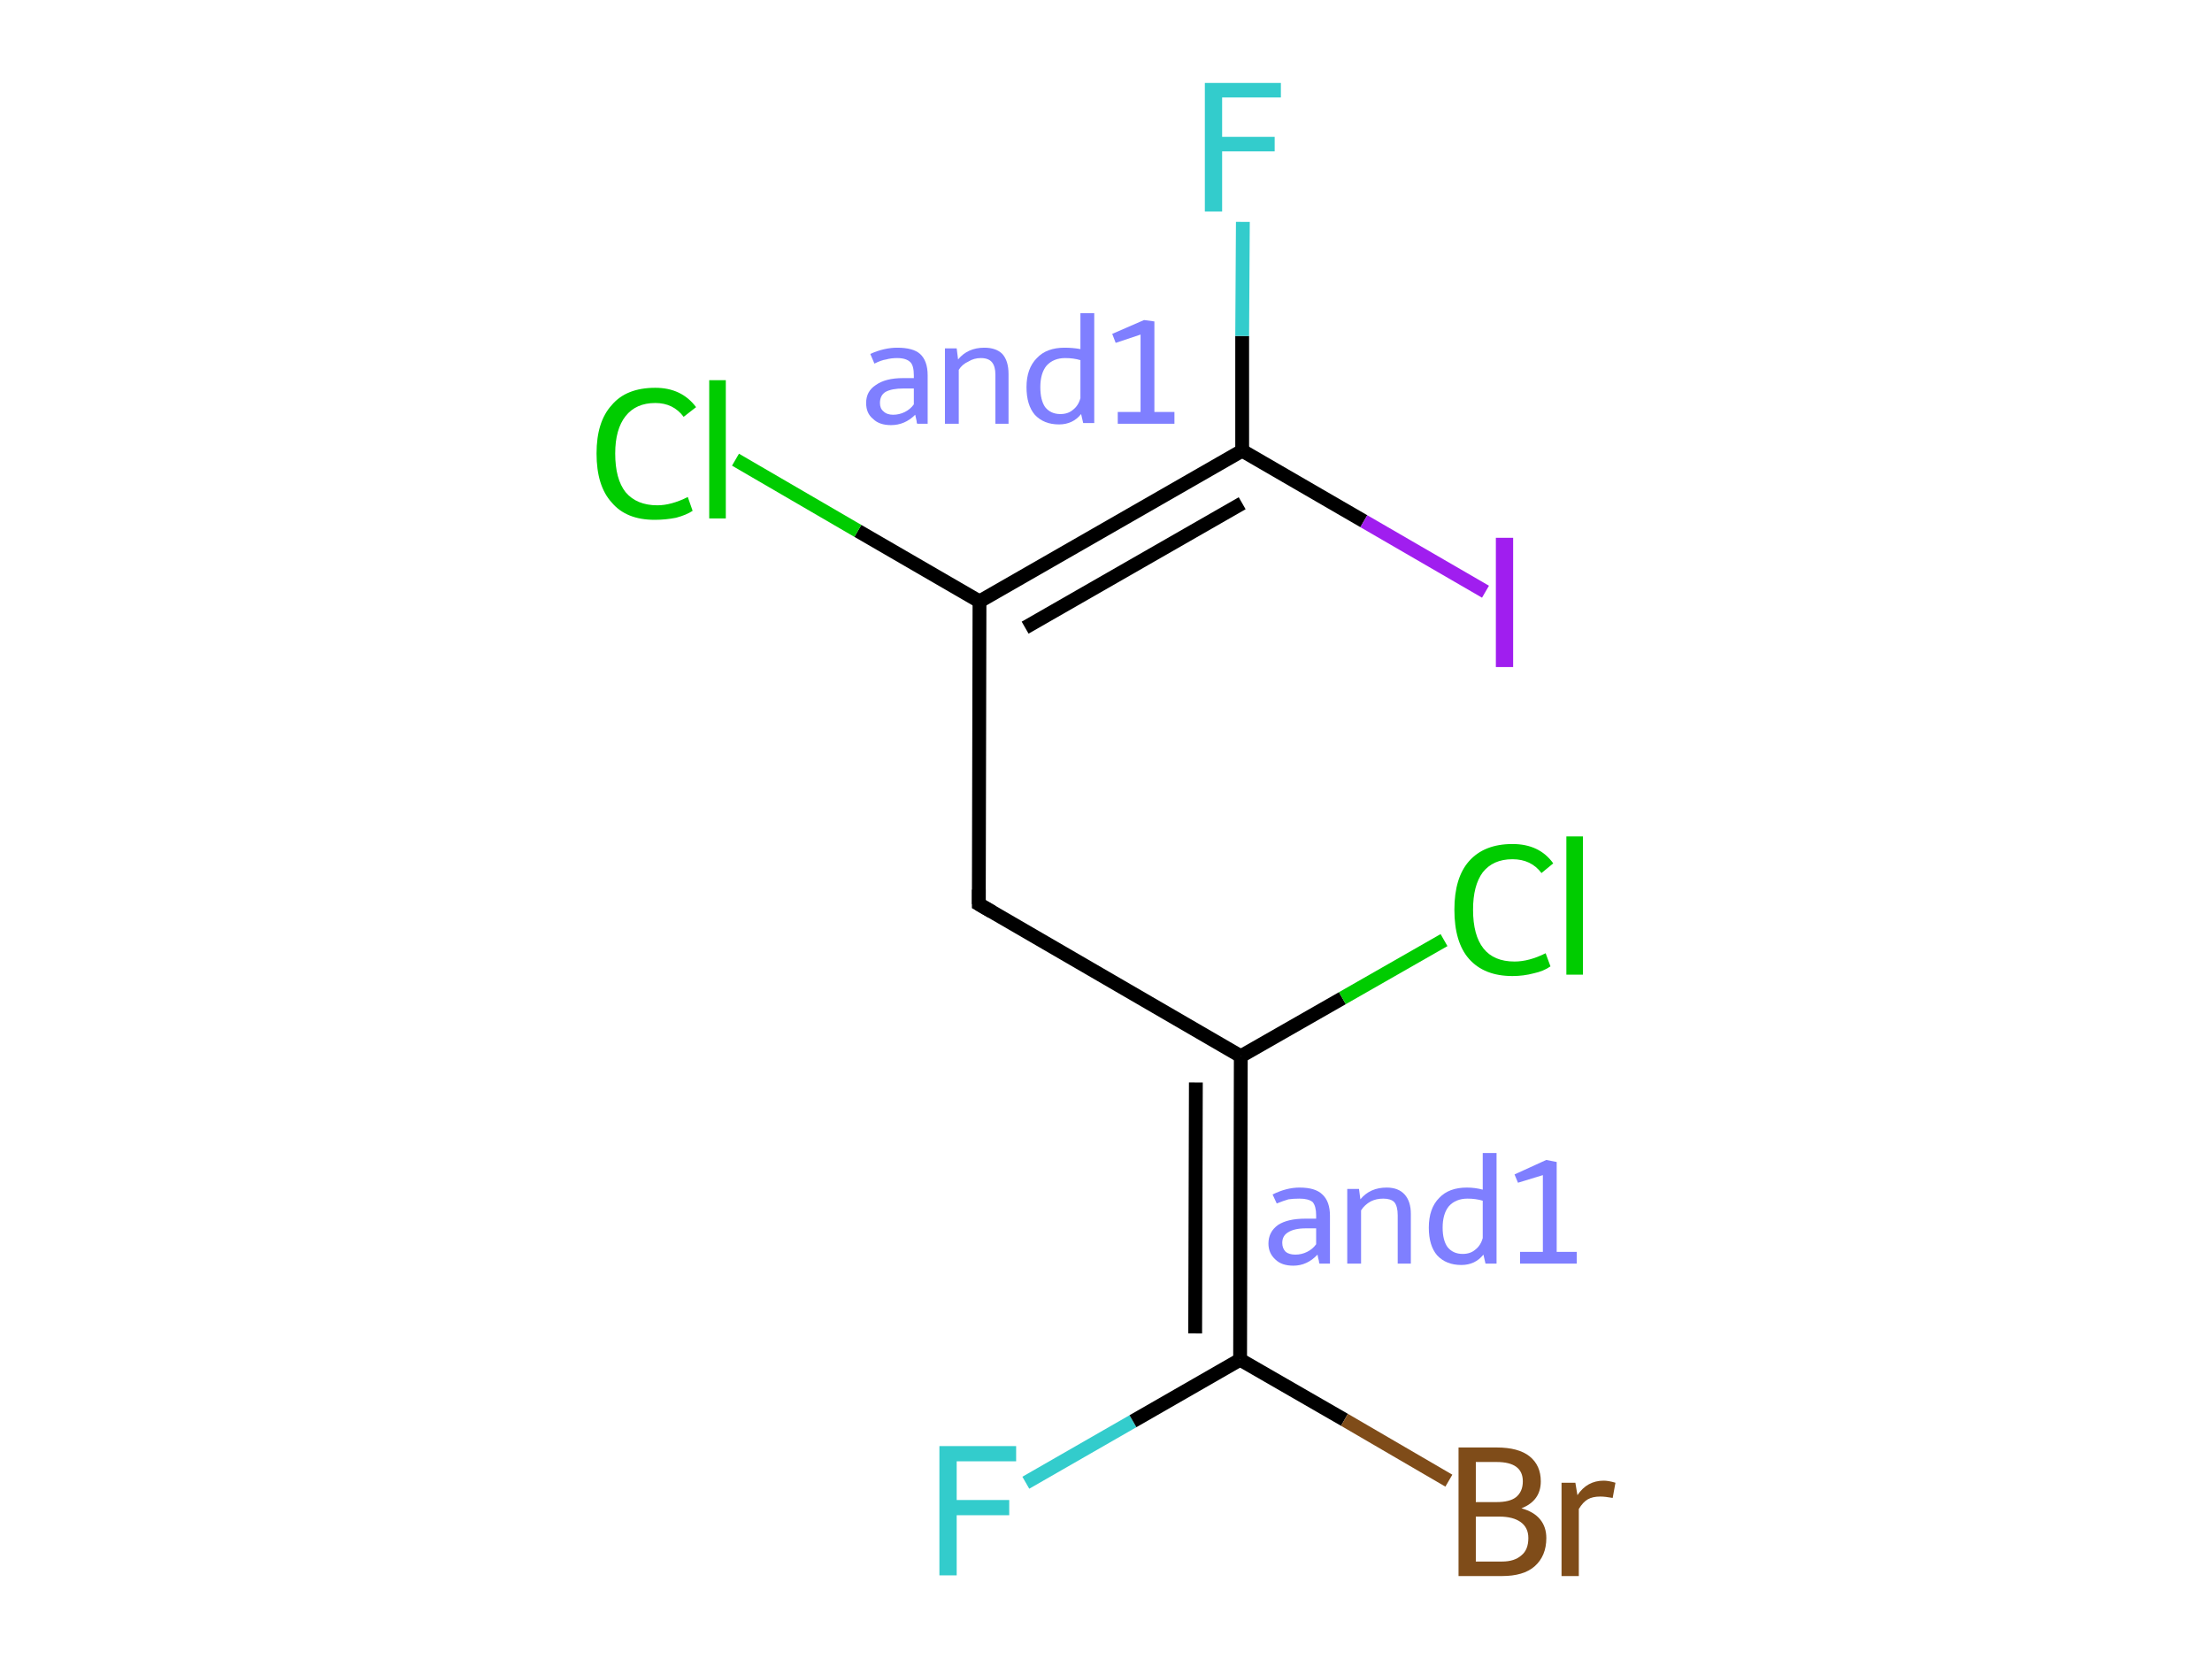
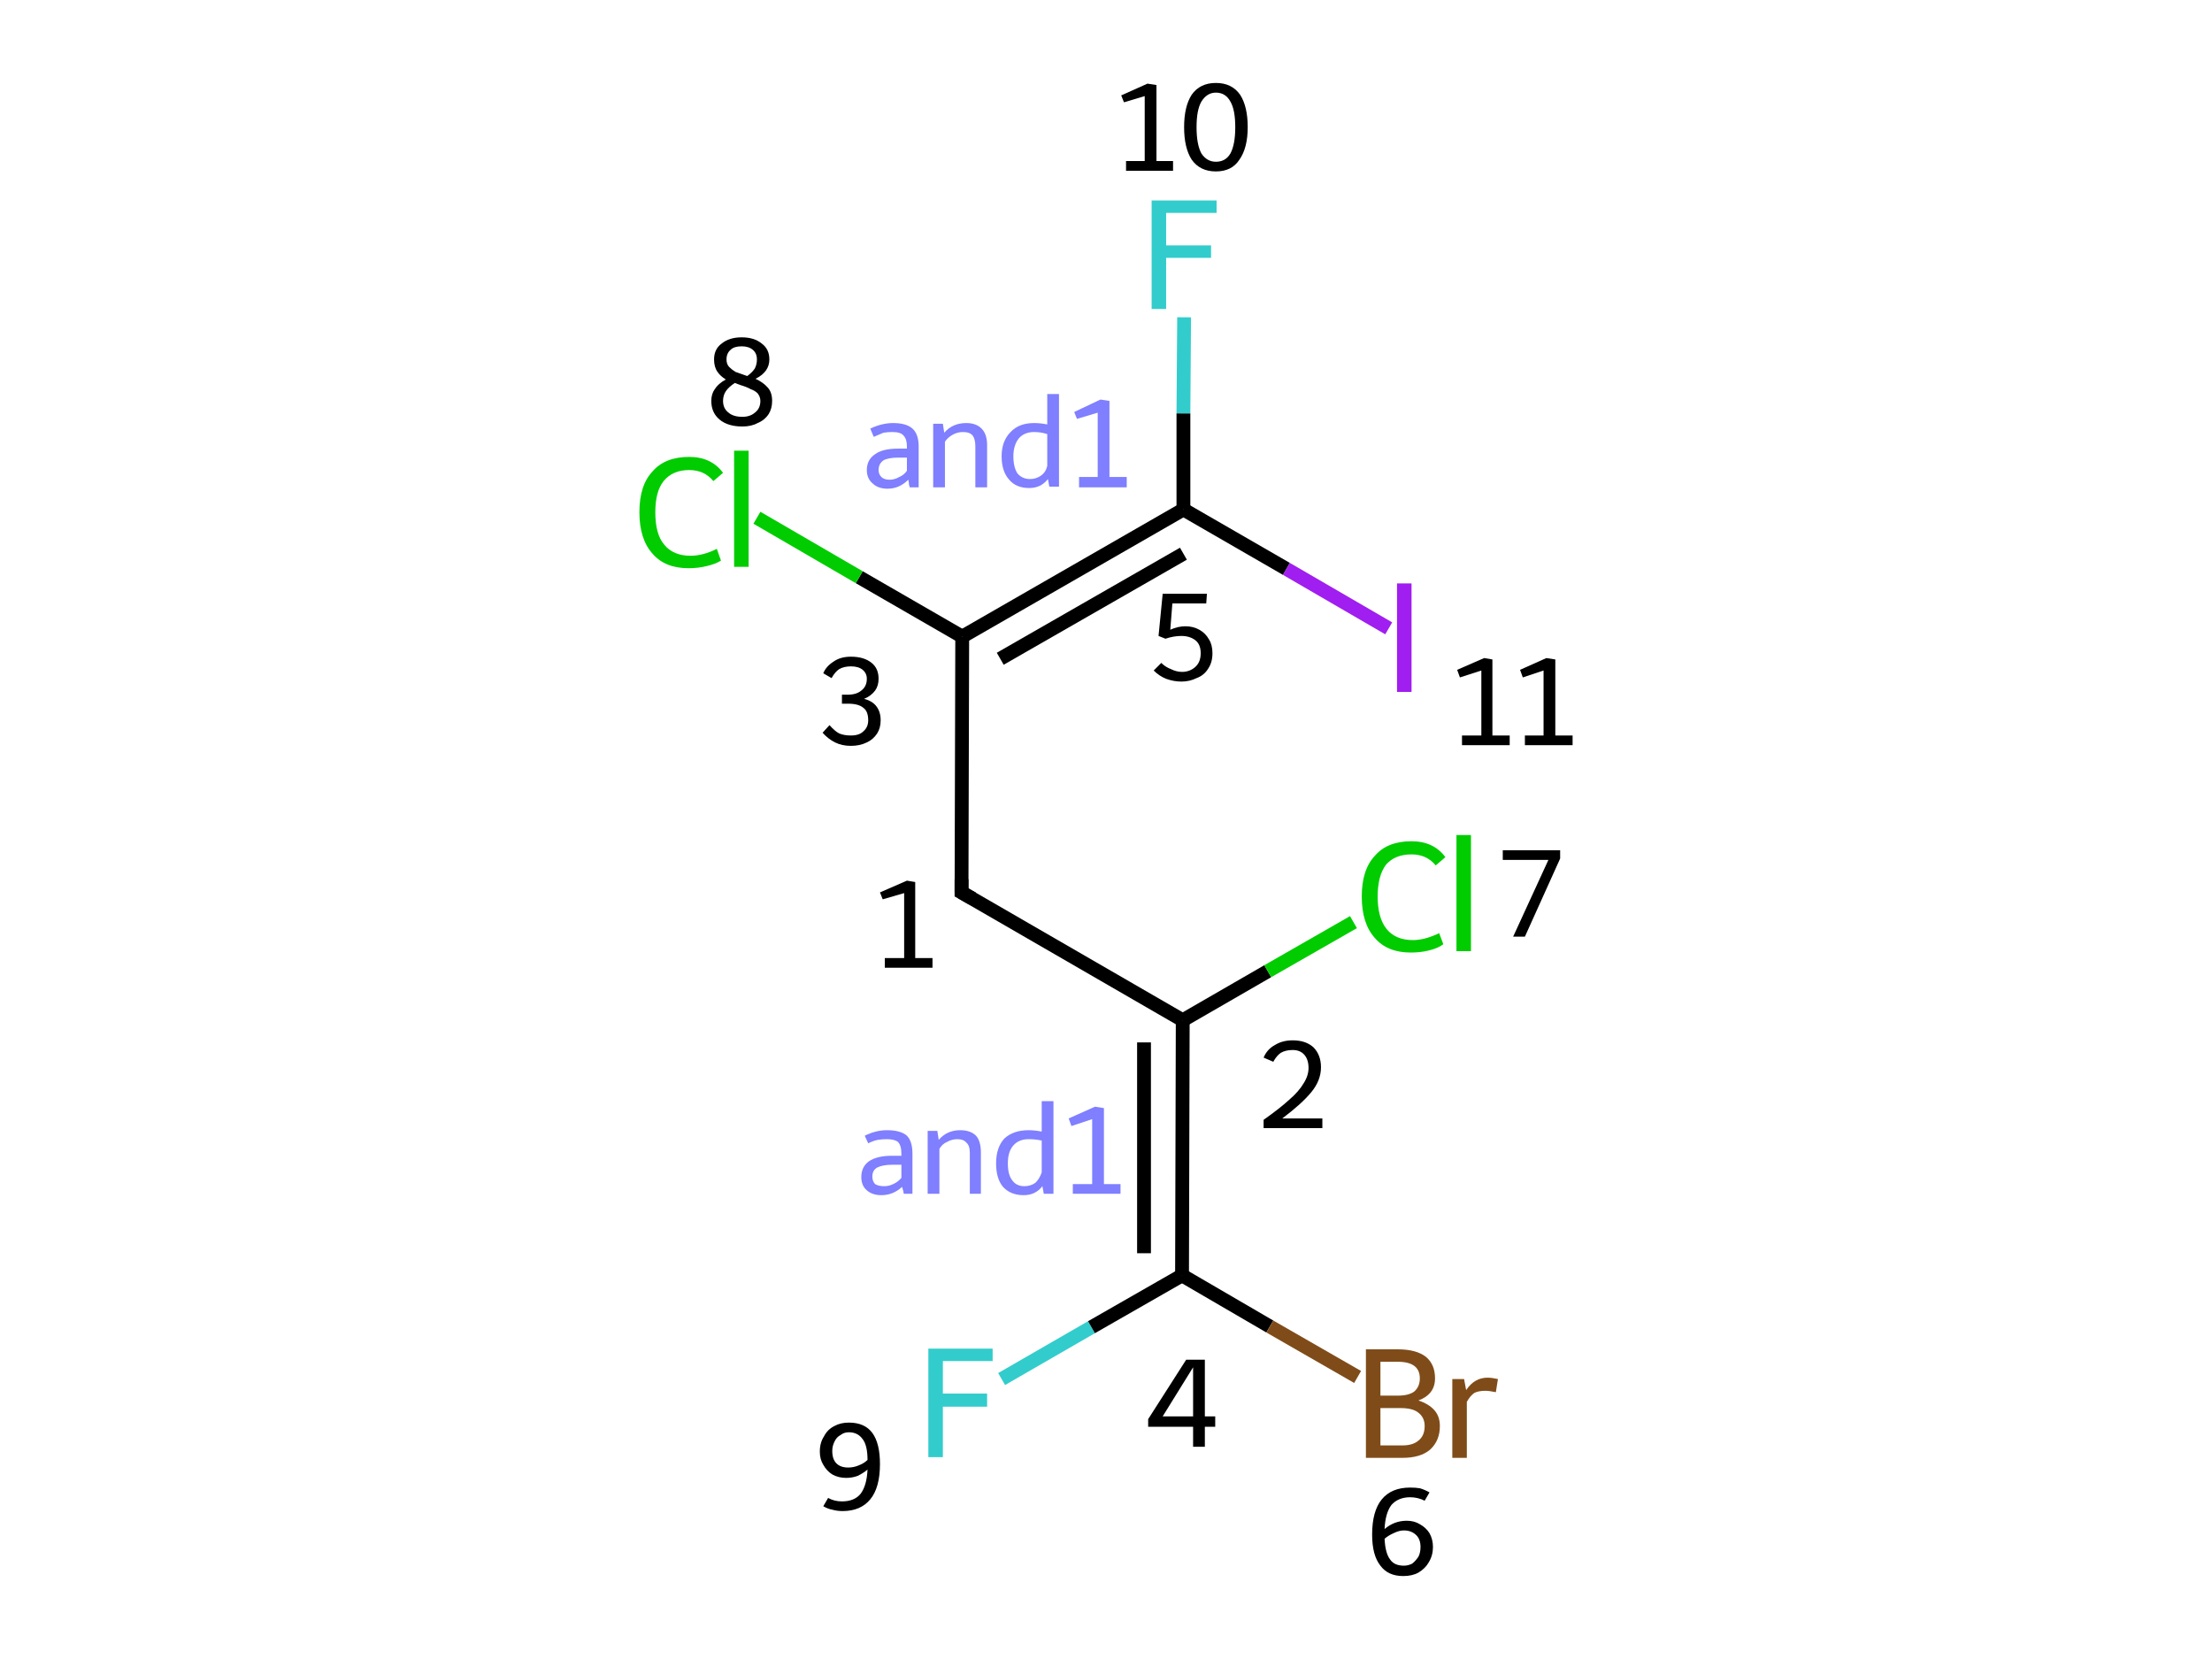
<svg xmlns="http://www.w3.org/2000/svg" version="1.1" baseProfile="full" xml:space="preserve" width="320px" height="240px" viewBox="0 0 320 240">
-   <path class="bond-0 atom-0 atom-1" d="M 148.4,214.5 L 163.9,205.6" style="fill:none;fill-rule:evenodd;stroke:#33CCCC;stroke-width:2.0px;stroke-linecap:butt;stroke-linejoin:miter;stroke-opacity:1" />
-   <path class="bond-0 atom-0 atom-1" d="M 163.9,205.6 L 179.4,196.7" style="fill:none;fill-rule:evenodd;stroke:#000000;stroke-width:2.0px;stroke-linecap:butt;stroke-linejoin:miter;stroke-opacity:1" />
-   <path class="bond-1 atom-1 atom-2" d="M 179.4,196.7 L 194.5,205.4" style="fill:none;fill-rule:evenodd;stroke:#000000;stroke-width:2.0px;stroke-linecap:butt;stroke-linejoin:miter;stroke-opacity:1" />
-   <path class="bond-1 atom-1 atom-2" d="M 194.5,205.4 L 209.6,214.2" style="fill:none;fill-rule:evenodd;stroke:#7F4C19;stroke-width:2.0px;stroke-linecap:butt;stroke-linejoin:miter;stroke-opacity:1" />
-   <path class="bond-2 atom-1 atom-3" d="M 179.4,196.7 L 179.5,152.8" style="fill:none;fill-rule:evenodd;stroke:#000000;stroke-width:2.0px;stroke-linecap:butt;stroke-linejoin:miter;stroke-opacity:1" />
-   <path class="bond-2 atom-1 atom-3" d="M 172.9,192.9 L 173.0,156.6" style="fill:none;fill-rule:evenodd;stroke:#000000;stroke-width:2.0px;stroke-linecap:butt;stroke-linejoin:miter;stroke-opacity:1" />
-   <path class="bond-3 atom-3 atom-4" d="M 179.5,152.8 L 194.2,144.4" style="fill:none;fill-rule:evenodd;stroke:#000000;stroke-width:2.0px;stroke-linecap:butt;stroke-linejoin:miter;stroke-opacity:1" />
-   <path class="bond-3 atom-3 atom-4" d="M 194.2,144.4 L 208.9,136.0" style="fill:none;fill-rule:evenodd;stroke:#00CC00;stroke-width:2.0px;stroke-linecap:butt;stroke-linejoin:miter;stroke-opacity:1" />
-   <path class="bond-4 atom-3 atom-5" d="M 179.5,152.8 L 141.6,130.8" style="fill:none;fill-rule:evenodd;stroke:#000000;stroke-width:2.0px;stroke-linecap:butt;stroke-linejoin:miter;stroke-opacity:1" />
-   <path class="bond-5 atom-5 atom-6" d="M 141.6,130.8 L 141.7,87.0" style="fill:none;fill-rule:evenodd;stroke:#000000;stroke-width:2.0px;stroke-linecap:butt;stroke-linejoin:miter;stroke-opacity:1" />
-   <path class="bond-6 atom-6 atom-7" d="M 141.7,87.0 L 124.1,76.8" style="fill:none;fill-rule:evenodd;stroke:#000000;stroke-width:2.0px;stroke-linecap:butt;stroke-linejoin:miter;stroke-opacity:1" />
-   <path class="bond-6 atom-6 atom-7" d="M 124.1,76.8 L 106.4,66.5" style="fill:none;fill-rule:evenodd;stroke:#00CC00;stroke-width:2.0px;stroke-linecap:butt;stroke-linejoin:miter;stroke-opacity:1" />
-   <path class="bond-7 atom-6 atom-8" d="M 141.7,87.0 L 179.7,65.2" style="fill:none;fill-rule:evenodd;stroke:#000000;stroke-width:2.0px;stroke-linecap:butt;stroke-linejoin:miter;stroke-opacity:1" />
-   <path class="bond-7 atom-6 atom-8" d="M 148.3,90.8 L 179.7,72.8" style="fill:none;fill-rule:evenodd;stroke:#000000;stroke-width:2.0px;stroke-linecap:butt;stroke-linejoin:miter;stroke-opacity:1" />
-   <path class="bond-8 atom-8 atom-9" d="M 179.7,65.2 L 197.3,75.4" style="fill:none;fill-rule:evenodd;stroke:#000000;stroke-width:2.0px;stroke-linecap:butt;stroke-linejoin:miter;stroke-opacity:1" />
-   <path class="bond-8 atom-8 atom-9" d="M 197.3,75.4 L 214.9,85.6" style="fill:none;fill-rule:evenodd;stroke:#A01EEF;stroke-width:2.0px;stroke-linecap:butt;stroke-linejoin:miter;stroke-opacity:1" />
-   <path class="bond-9 atom-8 atom-10" d="M 179.7,65.2 L 179.7,48.6" style="fill:none;fill-rule:evenodd;stroke:#000000;stroke-width:2.0px;stroke-linecap:butt;stroke-linejoin:miter;stroke-opacity:1" />
-   <path class="bond-9 atom-8 atom-10" d="M 179.7,48.6 L 179.8,32.1" style="fill:none;fill-rule:evenodd;stroke:#33CCCC;stroke-width:2.0px;stroke-linecap:butt;stroke-linejoin:miter;stroke-opacity:1" />
-   <path d="M 143.5,131.9 L 141.6,130.8 L 141.6,128.7" style="fill:none;stroke:#000000;stroke-width:2.0px;stroke-linecap:butt;stroke-linejoin:miter;stroke-miterlimit:10;stroke-opacity:1;" />
-   <path class="atom-0" d="M 135.9 209.2 L 147.0 209.2 L 147.0 211.4 L 138.4 211.4 L 138.4 217.0 L 146.0 217.0 L 146.0 219.2 L 138.4 219.2 L 138.4 227.9 L 135.9 227.9 L 135.9 209.2 " fill="#33CCCC" />
-   <path class="atom-2" d="M 220.1 218.2 Q 221.9 218.7, 222.8 219.8 Q 223.7 220.9, 223.7 222.5 Q 223.7 225.1, 222.0 226.6 Q 220.4 228.0, 217.3 228.0 L 211.0 228.0 L 211.0 209.4 L 216.5 209.4 Q 219.7 209.4, 221.3 210.7 Q 222.9 212.0, 222.9 214.3 Q 222.9 217.1, 220.1 218.2 M 213.5 211.5 L 213.5 217.3 L 216.5 217.3 Q 218.4 217.3, 219.3 216.6 Q 220.3 215.8, 220.3 214.3 Q 220.3 211.5, 216.5 211.5 L 213.5 211.5 M 217.3 225.9 Q 219.1 225.9, 220.1 225.0 Q 221.1 224.2, 221.1 222.5 Q 221.1 221.0, 220.0 220.2 Q 218.9 219.4, 216.9 219.4 L 213.5 219.4 L 213.5 225.9 L 217.3 225.9 " fill="#7F4C19" />
-   <path class="atom-2" d="M 227.9 214.5 L 228.2 216.3 Q 229.6 214.2, 232.0 214.2 Q 232.7 214.2, 233.7 214.5 L 233.3 216.7 Q 232.2 216.5, 231.5 216.5 Q 230.4 216.5, 229.7 216.9 Q 229.0 217.3, 228.4 218.3 L 228.4 228.0 L 225.9 228.0 L 225.9 214.5 L 227.9 214.5 " fill="#7F4C19" />
-   <path class="atom-4" d="M 210.4 131.6 Q 210.4 127.0, 212.5 124.6 Q 214.7 122.1, 218.8 122.1 Q 222.7 122.1, 224.7 124.9 L 223.0 126.3 Q 221.5 124.3, 218.8 124.3 Q 216.0 124.3, 214.5 126.2 Q 213.1 128.1, 213.1 131.6 Q 213.1 135.3, 214.6 137.2 Q 216.1 139.1, 219.1 139.1 Q 221.2 139.1, 223.6 137.9 L 224.3 139.8 Q 223.3 140.5, 221.9 140.8 Q 220.4 141.2, 218.8 141.2 Q 214.7 141.2, 212.5 138.7 Q 210.4 136.3, 210.4 131.6 " fill="#00CC00" />
-   <path class="atom-4" d="M 226.6 121.0 L 229.0 121.0 L 229.0 141.0 L 226.6 141.0 L 226.6 121.0 " fill="#00CC00" />
-   <path class="atom-7" d="M 86.3 65.6 Q 86.3 61.0, 88.5 58.6 Q 90.6 56.1, 94.8 56.1 Q 98.6 56.1, 100.7 58.9 L 98.9 60.3 Q 97.4 58.3, 94.8 58.3 Q 92.0 58.3, 90.5 60.2 Q 89.0 62.1, 89.0 65.6 Q 89.0 69.3, 90.5 71.2 Q 92.1 73.1, 95.1 73.1 Q 97.1 73.1, 99.5 71.9 L 100.2 73.9 Q 99.3 74.5, 97.8 74.9 Q 96.3 75.2, 94.7 75.2 Q 90.6 75.2, 88.5 72.7 Q 86.3 70.3, 86.3 65.6 " fill="#00CC00" />
-   <path class="atom-7" d="M 102.6 55.0 L 105.0 55.0 L 105.0 75.0 L 102.6 75.0 L 102.6 55.0 " fill="#00CC00" />
-   <path class="atom-9" d="M 216.4 77.8 L 218.9 77.8 L 218.9 96.5 L 216.4 96.5 L 216.4 77.8 " fill="#A01EEF" />
-   <path class="atom-10" d="M 174.3 12.0 L 185.3 12.0 L 185.3 14.1 L 176.8 14.1 L 176.8 19.8 L 184.4 19.8 L 184.4 21.9 L 176.8 21.9 L 176.8 30.6 L 174.3 30.6 L 174.3 12.0 " fill="#33CCCC" />
-   <path class="note" d="M 183.5 179.9 Q 183.5 178.2, 184.9 177.2 Q 186.3 176.3, 188.8 176.3 L 190.4 176.3 L 190.4 175.8 Q 190.4 174.5, 189.9 173.9 Q 189.3 173.4, 188.0 173.4 Q 187.1 173.4, 186.4 173.5 Q 185.7 173.7, 184.7 174.1 L 184.1 172.8 Q 186.1 171.8, 188.0 171.8 Q 190.3 171.8, 191.3 172.8 Q 192.4 173.8, 192.4 175.9 L 192.4 182.8 L 190.9 182.8 Q 190.8 182.7, 190.8 182.4 Q 190.7 182.1, 190.6 181.5 Q 189.1 183.1, 187.1 183.1 Q 185.4 183.1, 184.5 182.2 Q 183.5 181.3, 183.5 179.9 M 185.5 179.8 Q 185.5 180.6, 186.0 181.1 Q 186.5 181.5, 187.4 181.5 Q 188.3 181.5, 189.1 181.1 Q 189.9 180.7, 190.4 180.0 L 190.4 177.7 L 188.9 177.7 Q 187.2 177.7, 186.3 178.3 Q 185.5 178.8, 185.5 179.8 " fill="#7F7FFF" />
-   <path class="note" d="M 200.6 171.8 Q 202.3 171.8, 203.2 172.8 Q 204.1 173.8, 204.1 175.6 L 204.1 182.8 L 202.2 182.8 L 202.2 175.8 Q 202.2 174.5, 201.7 173.9 Q 201.2 173.4, 200.1 173.4 Q 199.1 173.4, 198.3 173.8 Q 197.4 174.3, 196.9 175.1 L 196.9 182.8 L 194.9 182.8 L 194.9 172.0 L 196.6 172.0 L 196.8 173.5 Q 198.2 171.8, 200.6 171.8 " fill="#7F7FFF" />
-   <path class="note" d="M 216.5 166.8 L 216.5 182.8 L 214.9 182.8 L 214.6 181.5 Q 213.4 183.0, 211.4 183.0 Q 209.2 183.0, 207.9 181.6 Q 206.7 180.2, 206.7 177.6 Q 206.7 174.8, 208.2 173.3 Q 209.6 171.8, 212.2 171.8 Q 213.4 171.8, 214.5 172.1 L 214.5 166.8 L 216.5 166.8 M 211.6 181.4 Q 212.7 181.4, 213.4 180.8 Q 214.2 180.2, 214.5 179.1 L 214.5 173.7 Q 213.5 173.4, 212.3 173.4 Q 210.6 173.4, 209.6 174.5 Q 208.7 175.6, 208.7 177.6 Q 208.7 179.4, 209.4 180.4 Q 210.2 181.4, 211.6 181.4 " fill="#7F7FFF" />
-   <path class="note" d="M 219.9 181.1 L 223.2 181.1 L 223.2 170.0 L 219.6 171.1 L 219.1 169.9 L 223.7 167.8 L 225.2 168.1 L 225.2 181.1 L 228.1 181.1 L 228.1 182.8 L 219.9 182.8 L 219.9 181.1 " fill="#7F7FFF" />
-   <path class="note" d="M 125.3 58.3 Q 125.3 56.6, 126.7 55.7 Q 128.1 54.7, 130.6 54.7 L 132.2 54.7 L 132.2 54.3 Q 132.2 52.9, 131.7 52.4 Q 131.1 51.8, 129.8 51.8 Q 128.9 51.8, 128.2 52.0 Q 127.5 52.1, 126.5 52.6 L 125.9 51.2 Q 127.9 50.3, 129.8 50.3 Q 132.1 50.3, 133.1 51.2 Q 134.2 52.2, 134.2 54.3 L 134.2 61.3 L 132.7 61.3 Q 132.6 61.2, 132.6 60.9 Q 132.5 60.5, 132.4 60.0 Q 130.9 61.5, 128.9 61.5 Q 127.2 61.5, 126.3 60.6 Q 125.3 59.8, 125.3 58.3 M 127.3 58.3 Q 127.3 59.1, 127.8 59.5 Q 128.3 60.0, 129.2 60.0 Q 130.1 60.0, 130.9 59.6 Q 131.7 59.2, 132.2 58.5 L 132.2 56.2 L 130.7 56.2 Q 129.0 56.2, 128.1 56.7 Q 127.3 57.2, 127.3 58.3 " fill="#7F7FFF" />
-   <path class="note" d="M 142.4 50.3 Q 144.1 50.3, 145.0 51.2 Q 145.9 52.2, 145.9 54.1 L 145.9 61.3 L 144.0 61.3 L 144.0 54.2 Q 144.0 53.0, 143.5 52.4 Q 143.0 51.8, 141.9 51.8 Q 140.9 51.8, 140.1 52.3 Q 139.2 52.7, 138.7 53.5 L 138.7 61.3 L 136.7 61.3 L 136.7 50.4 L 138.4 50.4 L 138.6 52.0 Q 140.0 50.3, 142.4 50.3 " fill="#7F7FFF" />
-   <path class="note" d="M 158.3 45.3 L 158.3 61.2 L 156.7 61.2 L 156.4 59.9 Q 155.2 61.4, 153.2 61.4 Q 151.0 61.4, 149.7 60.0 Q 148.5 58.6, 148.5 56.0 Q 148.5 53.3, 150.0 51.8 Q 151.4 50.3, 154.0 50.3 Q 155.2 50.3, 156.3 50.5 L 156.3 45.3 L 158.3 45.3 M 153.4 59.9 Q 154.5 59.9, 155.2 59.3 Q 156.0 58.7, 156.3 57.6 L 156.3 52.1 Q 155.3 51.8, 154.1 51.8 Q 152.4 51.8, 151.4 52.9 Q 150.5 54.0, 150.5 56.0 Q 150.5 57.9, 151.2 58.9 Q 152.0 59.9, 153.4 59.9 " fill="#7F7FFF" />
-   <path class="note" d="M 161.7 59.6 L 165.0 59.6 L 165.0 48.4 L 161.4 49.6 L 160.9 48.3 L 165.5 46.3 L 167.0 46.5 L 167.0 59.6 L 169.9 59.6 L 169.9 61.3 L 161.7 61.3 L 161.7 59.6 " fill="#7F7FFF" />
+   <path class="bond-0 atom-0 atom-1" d="M 144.9,199.5 L 157.9,192.0" style="fill:none;fill-rule:evenodd;stroke:#33CCCC;stroke-width:2.0px;stroke-linecap:butt;stroke-linejoin:miter;stroke-opacity:1" />
+   <path class="bond-0 atom-0 atom-1" d="M 157.9,192.0 L 171.0,184.5" style="fill:none;fill-rule:evenodd;stroke:#000000;stroke-width:2.0px;stroke-linecap:butt;stroke-linejoin:miter;stroke-opacity:1" />
+   <path class="bond-1 atom-1 atom-2" d="M 171.0,184.5 L 183.7,191.9" style="fill:none;fill-rule:evenodd;stroke:#000000;stroke-width:2.0px;stroke-linecap:butt;stroke-linejoin:miter;stroke-opacity:1" />
+   <path class="bond-1 atom-1 atom-2" d="M 183.7,191.9 L 196.4,199.2" style="fill:none;fill-rule:evenodd;stroke:#7F4C19;stroke-width:2.0px;stroke-linecap:butt;stroke-linejoin:miter;stroke-opacity:1" />
+   <path class="bond-2 atom-1 atom-3" d="M 171.0,184.5 L 171.1,147.6" style="fill:none;fill-rule:evenodd;stroke:#000000;stroke-width:2.0px;stroke-linecap:butt;stroke-linejoin:miter;stroke-opacity:1" />
+   <path class="bond-2 atom-1 atom-3" d="M 165.5,181.3 L 165.5,150.8" style="fill:none;fill-rule:evenodd;stroke:#000000;stroke-width:2.0px;stroke-linecap:butt;stroke-linejoin:miter;stroke-opacity:1" />
+   <path class="bond-3 atom-3 atom-4" d="M 171.1,147.6 L 183.4,140.5" style="fill:none;fill-rule:evenodd;stroke:#000000;stroke-width:2.0px;stroke-linecap:butt;stroke-linejoin:miter;stroke-opacity:1" />
+   <path class="bond-3 atom-3 atom-4" d="M 183.4,140.5 L 195.8,133.4" style="fill:none;fill-rule:evenodd;stroke:#00CC00;stroke-width:2.0px;stroke-linecap:butt;stroke-linejoin:miter;stroke-opacity:1" />
+   <path class="bond-4 atom-3 atom-5" d="M 171.1,147.6 L 139.1,129.1" style="fill:none;fill-rule:evenodd;stroke:#000000;stroke-width:2.0px;stroke-linecap:butt;stroke-linejoin:miter;stroke-opacity:1" />
+   <path class="bond-5 atom-5 atom-6" d="M 139.1,129.1 L 139.2,92.1" style="fill:none;fill-rule:evenodd;stroke:#000000;stroke-width:2.0px;stroke-linecap:butt;stroke-linejoin:miter;stroke-opacity:1" />
+   <path class="bond-6 atom-6 atom-7" d="M 139.2,92.1 L 124.3,83.5" style="fill:none;fill-rule:evenodd;stroke:#000000;stroke-width:2.0px;stroke-linecap:butt;stroke-linejoin:miter;stroke-opacity:1" />
+   <path class="bond-6 atom-6 atom-7" d="M 124.3,83.5 L 109.5,74.9" style="fill:none;fill-rule:evenodd;stroke:#00CC00;stroke-width:2.0px;stroke-linecap:butt;stroke-linejoin:miter;stroke-opacity:1" />
+   <path class="bond-7 atom-6 atom-8" d="M 139.2,92.1 L 171.2,73.7" style="fill:none;fill-rule:evenodd;stroke:#000000;stroke-width:2.0px;stroke-linecap:butt;stroke-linejoin:miter;stroke-opacity:1" />
+   <path class="bond-7 atom-6 atom-8" d="M 144.7,95.3 L 171.2,80.1" style="fill:none;fill-rule:evenodd;stroke:#000000;stroke-width:2.0px;stroke-linecap:butt;stroke-linejoin:miter;stroke-opacity:1" />
+   <path class="bond-8 atom-8 atom-9" d="M 171.2,73.7 L 186.1,82.3" style="fill:none;fill-rule:evenodd;stroke:#000000;stroke-width:2.0px;stroke-linecap:butt;stroke-linejoin:miter;stroke-opacity:1" />
+   <path class="bond-8 atom-8 atom-9" d="M 186.1,82.3 L 200.9,90.9" style="fill:none;fill-rule:evenodd;stroke:#A01EEF;stroke-width:2.0px;stroke-linecap:butt;stroke-linejoin:miter;stroke-opacity:1" />
+   <path class="bond-9 atom-8 atom-10" d="M 171.2,73.7 L 171.2,59.8" style="fill:none;fill-rule:evenodd;stroke:#000000;stroke-width:2.0px;stroke-linecap:butt;stroke-linejoin:miter;stroke-opacity:1" />
+   <path class="bond-9 atom-8 atom-10" d="M 171.2,59.8 L 171.3,45.9" style="fill:none;fill-rule:evenodd;stroke:#33CCCC;stroke-width:2.0px;stroke-linecap:butt;stroke-linejoin:miter;stroke-opacity:1" />
+   <path d="M 140.7,130.0 L 139.1,129.1 L 139.1,127.2" style="fill:none;stroke:#000000;stroke-width:2.0px;stroke-linecap:butt;stroke-linejoin:miter;stroke-miterlimit:10;stroke-opacity:1;" />
+   <path class="atom-0" d="M 134.3 195.1 L 143.6 195.1 L 143.6 196.9 L 136.4 196.9 L 136.4 201.6 L 142.8 201.6 L 142.8 203.5 L 136.4 203.5 L 136.4 210.8 L 134.3 210.8 L 134.3 195.1 " fill="#33CCCC" />
+   <path class="atom-2" d="M 205.2 202.6 Q 206.7 203.1, 207.5 204.0 Q 208.3 204.9, 208.3 206.3 Q 208.3 208.4, 206.9 209.7 Q 205.5 210.9, 202.9 210.9 L 197.6 210.9 L 197.6 195.2 L 202.2 195.2 Q 204.9 195.2, 206.3 196.3 Q 207.6 197.4, 207.6 199.4 Q 207.6 201.7, 205.2 202.6 M 199.7 197.0 L 199.7 201.9 L 202.2 201.9 Q 203.8 201.9, 204.6 201.3 Q 205.4 200.6, 205.4 199.4 Q 205.4 197.0, 202.2 197.0 L 199.7 197.0 M 202.9 209.1 Q 204.4 209.1, 205.2 208.4 Q 206.1 207.7, 206.1 206.3 Q 206.1 205.0, 205.1 204.3 Q 204.3 203.7, 202.6 203.7 L 199.7 203.7 L 199.7 209.1 L 202.9 209.1 " fill="#7F4C19" />
+   <path class="atom-2" d="M 211.8 199.5 L 212.1 201.1 Q 213.3 199.3, 215.2 199.3 Q 215.8 199.3, 216.7 199.5 L 216.4 201.4 Q 215.4 201.2, 214.9 201.2 Q 213.9 201.2, 213.3 201.5 Q 212.7 201.9, 212.2 202.8 L 212.2 210.9 L 210.1 210.9 L 210.1 199.5 L 211.8 199.5 " fill="#7F4C19" />
+   <path class="atom-4" d="M 197.0 129.7 Q 197.0 125.8, 198.9 123.8 Q 200.7 121.7, 204.2 121.7 Q 207.4 121.7, 209.1 124.0 L 207.7 125.2 Q 206.4 123.6, 204.2 123.6 Q 201.8 123.6, 200.5 125.1 Q 199.3 126.7, 199.3 129.7 Q 199.3 132.8, 200.6 134.4 Q 201.9 136.0, 204.4 136.0 Q 206.1 136.0, 208.2 135.0 L 208.8 136.6 Q 208.0 137.2, 206.7 137.5 Q 205.5 137.8, 204.1 137.8 Q 200.7 137.8, 198.9 135.7 Q 197.0 133.6, 197.0 129.7 " fill="#00CC00" />
+   <path class="atom-4" d="M 210.7 120.8 L 212.8 120.8 L 212.8 137.6 L 210.7 137.6 L 210.7 120.8 " fill="#00CC00" />
+   <path class="atom-7" d="M 92.5 74.1 Q 92.5 70.2, 94.4 68.2 Q 96.2 66.1, 99.7 66.1 Q 102.9 66.1, 104.6 68.4 L 103.2 69.6 Q 101.9 68.0, 99.7 68.0 Q 97.3 68.0, 96.0 69.6 Q 94.8 71.1, 94.8 74.1 Q 94.8 77.3, 96.1 78.8 Q 97.4 80.4, 99.9 80.4 Q 101.7 80.4, 103.7 79.4 L 104.3 81.1 Q 103.5 81.6, 102.2 81.9 Q 101.0 82.2, 99.6 82.2 Q 96.2 82.2, 94.4 80.1 Q 92.5 78.0, 92.5 74.1 " fill="#00CC00" />
+   <path class="atom-7" d="M 106.2 65.2 L 108.3 65.2 L 108.3 82.0 L 106.2 82.0 L 106.2 65.2 " fill="#00CC00" />
+   <path class="atom-9" d="M 202.1 84.4 L 204.2 84.4 L 204.2 100.1 L 202.1 100.1 L 202.1 84.4 " fill="#A01EEF" />
+   <path class="atom-10" d="M 166.6 29.0 L 176.0 29.0 L 176.0 30.8 L 168.7 30.8 L 168.7 35.5 L 175.2 35.5 L 175.2 37.3 L 168.7 37.3 L 168.7 44.7 L 166.6 44.7 L 166.6 29.0 " fill="#33CCCC" />
+   <path class="note" d="M 122.8 205.8 Q 125.1 205.8, 126.2 207.3 Q 127.3 208.8, 127.3 211.8 Q 127.3 215.2, 125.9 216.9 Q 124.5 218.6, 121.9 218.6 Q 121.1 218.6, 120.4 218.4 Q 119.8 218.3, 119.1 217.9 L 119.8 216.7 Q 120.7 217.2, 121.8 217.2 Q 123.6 217.2, 124.5 216.1 Q 125.4 214.9, 125.5 212.6 Q 124.9 213.1, 124.1 213.5 Q 123.3 213.8, 122.4 213.8 Q 121.3 213.8, 120.4 213.3 Q 119.6 212.8, 119.1 211.9 Q 118.6 211.1, 118.6 210.0 Q 118.6 208.7, 119.2 207.8 Q 119.7 206.8, 120.7 206.3 Q 121.6 205.8, 122.8 205.8 M 120.4 209.9 Q 120.4 211.1, 121.0 211.7 Q 121.6 212.3, 122.7 212.3 Q 123.5 212.3, 124.2 212.0 Q 125.0 211.7, 125.5 211.2 Q 125.5 209.1, 124.8 208.2 Q 124.1 207.2, 122.8 207.2 Q 122.1 207.2, 121.6 207.6 Q 121.0 207.9, 120.7 208.6 Q 120.4 209.2, 120.4 209.9 " fill="#000000" />
+   <path class="note" d="M 174.3 204.9 L 175.8 204.9 L 175.8 206.4 L 174.3 206.4 L 174.3 209.3 L 172.6 209.3 L 172.6 206.4 L 166.1 206.4 L 166.1 205.3 L 171.6 196.7 L 174.3 196.7 L 174.3 204.9 M 168.2 204.9 L 172.6 204.9 L 172.6 197.8 L 168.2 204.9 " fill="#000000" />
+   <path class="note" d="M 203.5 220.0 Q 204.6 220.0, 205.4 220.5 Q 206.3 221.0, 206.8 221.8 Q 207.3 222.7, 207.3 223.8 Q 207.3 225.0, 206.7 226.0 Q 206.2 226.9, 205.2 227.5 Q 204.3 228.0, 203.0 228.0 Q 200.8 228.0, 199.7 226.5 Q 198.5 225.0, 198.5 222.0 Q 198.5 218.6, 199.9 216.9 Q 201.3 215.2, 204.0 215.2 Q 204.8 215.2, 205.4 215.3 Q 206.1 215.5, 206.8 215.9 L 206.1 217.1 Q 205.1 216.6, 204.0 216.6 Q 202.3 216.6, 201.3 217.7 Q 200.4 218.9, 200.3 221.2 Q 201.0 220.6, 201.8 220.3 Q 202.6 220.0, 203.5 220.0 M 203.1 226.5 Q 203.7 226.5, 204.3 226.2 Q 204.8 225.8, 205.2 225.2 Q 205.5 224.6, 205.5 223.8 Q 205.5 222.7, 204.9 222.1 Q 204.2 221.4, 203.1 221.4 Q 202.4 221.4, 201.6 221.8 Q 200.9 222.1, 200.3 222.6 Q 200.4 224.7, 201.1 225.6 Q 201.7 226.5, 203.1 226.5 " fill="#000000" />
+   <path class="note" d="M 182.8 153.0 Q 183.3 151.8, 184.4 151.2 Q 185.5 150.5, 187.0 150.5 Q 188.9 150.5, 190.0 151.5 Q 191.1 152.6, 191.1 154.4 Q 191.1 156.3, 189.7 158.0 Q 188.3 159.7, 185.5 161.8 L 191.3 161.8 L 191.3 163.2 L 182.8 163.2 L 182.8 162.0 Q 185.2 160.3, 186.5 159.1 Q 187.9 157.9, 188.6 156.7 Q 189.3 155.6, 189.3 154.5 Q 189.3 153.3, 188.7 152.6 Q 188.1 151.9, 187.0 151.9 Q 186.0 151.9, 185.3 152.3 Q 184.7 152.7, 184.2 153.6 L 182.8 153.0 " fill="#000000" />
+   <path class="note" d="M 224.0 124.4 L 217.4 124.4 L 217.4 123.0 L 225.7 123.0 L 225.7 124.2 L 220.6 135.5 L 218.9 135.5 L 224.0 124.4 " fill="#000000" />
+   <path class="note" d="M 128.0 138.6 L 130.8 138.6 L 130.8 129.2 L 127.7 130.1 L 127.3 129.1 L 131.2 127.4 L 132.4 127.6 L 132.4 138.6 L 134.9 138.6 L 134.9 140.0 L 128.0 140.0 L 128.0 138.6 " fill="#000000" />
+   <path class="note" d="M 125.0 101.1 Q 126.2 101.4, 126.8 102.2 Q 127.4 103.0, 127.4 104.2 Q 127.4 105.3, 126.9 106.1 Q 126.3 107.0, 125.4 107.4 Q 124.4 107.9, 123.1 107.9 Q 121.8 107.9, 120.8 107.4 Q 119.8 106.9, 119.0 106.0 L 120.0 104.9 Q 120.8 105.8, 121.4 106.1 Q 122.1 106.4, 123.1 106.4 Q 124.3 106.4, 124.9 105.8 Q 125.6 105.2, 125.6 104.2 Q 125.6 102.9, 124.9 102.4 Q 124.2 101.8, 122.7 101.8 L 121.8 101.8 L 121.8 100.5 L 122.6 100.5 Q 123.9 100.5, 124.6 99.9 Q 125.4 99.3, 125.4 98.2 Q 125.4 97.4, 124.8 96.9 Q 124.2 96.4, 123.1 96.4 Q 122.1 96.4, 121.4 96.8 Q 120.8 97.2, 120.3 98.1 L 119.1 97.4 Q 119.5 96.4, 120.6 95.7 Q 121.6 95.0, 123.1 95.0 Q 125.0 95.0, 126.1 95.9 Q 127.1 96.7, 127.1 98.2 Q 127.1 99.2, 126.6 99.9 Q 126.0 100.7, 125.0 101.1 " fill="#000000" />
+   <path class="note" d="M 109.3 54.8 Q 110.4 55.3, 111.1 56.1 Q 111.7 56.8, 111.7 58.0 Q 111.7 59.1, 111.2 59.9 Q 110.6 60.8, 109.6 61.2 Q 108.7 61.7, 107.4 61.7 Q 105.3 61.7, 104.1 60.7 Q 102.9 59.7, 102.9 58.0 Q 102.9 57.0, 103.4 56.3 Q 103.9 55.5, 105.0 54.9 Q 104.2 54.4, 103.8 53.8 Q 103.3 53.1, 103.3 52.0 Q 103.3 50.5, 104.4 49.7 Q 105.5 48.8, 107.3 48.8 Q 109.1 48.8, 110.2 49.7 Q 111.3 50.5, 111.3 52.0 Q 111.3 52.9, 110.8 53.6 Q 110.3 54.3, 109.3 54.8 M 107.3 50.1 Q 106.2 50.1, 105.7 50.6 Q 105.1 51.1, 105.1 52.0 Q 105.1 52.7, 105.5 53.1 Q 105.9 53.5, 106.4 53.8 Q 107.0 54.0, 108.1 54.4 Q 108.8 53.9, 109.2 53.3 Q 109.5 52.7, 109.5 52.0 Q 109.5 51.1, 108.9 50.6 Q 108.3 50.1, 107.3 50.1 M 107.4 60.3 Q 108.5 60.3, 109.2 59.7 Q 110.0 59.1, 110.0 58.0 Q 110.0 57.4, 109.6 56.9 Q 109.2 56.5, 108.6 56.3 Q 108.1 56.0, 107.1 55.7 L 106.3 55.4 Q 105.4 56.0, 105.0 56.6 Q 104.6 57.2, 104.6 58.0 Q 104.6 59.1, 105.4 59.7 Q 106.1 60.3, 107.4 60.3 " fill="#000000" />
+   <path class="note" d="M 171.5 90.6 Q 172.6 90.6, 173.5 91.1 Q 174.4 91.6, 174.9 92.5 Q 175.4 93.3, 175.4 94.5 Q 175.4 95.8, 174.8 96.7 Q 174.2 97.7, 173.1 98.1 Q 172.1 98.6, 170.9 98.6 Q 169.8 98.6, 168.7 98.2 Q 167.7 97.8, 166.9 97.0 L 168.0 95.9 Q 168.6 96.5, 169.4 96.8 Q 170.2 97.2, 171.0 97.2 Q 172.1 97.2, 172.9 96.5 Q 173.7 95.8, 173.7 94.5 Q 173.7 93.2, 172.9 92.6 Q 172.1 92.0, 170.9 92.0 Q 169.8 92.0, 168.6 92.4 L 167.6 92.0 L 168.2 85.9 L 174.6 85.9 L 174.5 87.3 L 169.6 87.3 L 169.3 91.1 Q 170.4 90.6, 171.5 90.6 " fill="#000000" />
+   <path class="note" d="M 211.5 106.4 L 214.3 106.4 L 214.3 97.0 L 211.2 98.0 L 210.8 96.9 L 214.7 95.2 L 215.9 95.4 L 215.9 106.4 L 218.4 106.4 L 218.4 107.8 L 211.5 107.8 L 211.5 106.4 " fill="#000000" />
+   <path class="note" d="M 220.6 106.4 L 223.3 106.4 L 223.3 97.0 L 220.3 98.0 L 219.9 96.9 L 223.7 95.2 L 225.0 95.4 L 225.0 106.4 L 227.5 106.4 L 227.5 107.8 L 220.6 107.8 L 220.6 106.4 " fill="#000000" />
+   <path class="note" d="M 162.9 23.3 L 165.6 23.3 L 165.6 13.9 L 162.6 14.8 L 162.2 13.8 L 166.0 12.1 L 167.3 12.3 L 167.3 23.3 L 169.7 23.3 L 169.7 24.7 L 162.9 24.7 L 162.9 23.3 " fill="#000000" />
+   <path class="note" d="M 175.9 24.8 Q 173.6 24.8, 172.4 23.1 Q 171.3 21.4, 171.3 18.4 Q 171.3 15.4, 172.4 13.7 Q 173.6 12.0, 175.9 12.0 Q 178.2 12.0, 179.4 13.7 Q 180.5 15.4, 180.5 18.4 Q 180.5 21.4, 179.3 23.1 Q 178.2 24.8, 175.9 24.8 M 175.9 23.4 Q 177.3 23.4, 178.0 22.2 Q 178.7 20.9, 178.7 18.4 Q 178.7 15.9, 178.0 14.7 Q 177.3 13.4, 175.9 13.4 Q 174.6 13.4, 173.8 14.7 Q 173.1 15.9, 173.1 18.4 Q 173.1 20.9, 173.8 22.2 Q 174.6 23.4, 175.9 23.4 " fill="#000000" />
+   <path class="note" d="M 124.6 170.3 Q 124.6 168.8, 125.7 168.0 Q 126.9 167.2, 129.0 167.2 L 130.4 167.2 L 130.4 166.9 Q 130.4 165.7, 129.9 165.2 Q 129.4 164.8, 128.3 164.8 Q 127.6 164.8, 127.0 164.9 Q 126.4 165.0, 125.6 165.4 L 125.1 164.3 Q 126.7 163.5, 128.3 163.5 Q 130.3 163.5, 131.2 164.3 Q 132.0 165.1, 132.0 166.9 L 132.0 172.7 L 130.8 172.7 Q 130.7 172.7, 130.7 172.4 Q 130.6 172.1, 130.5 171.7 Q 129.2 172.9, 127.5 172.9 Q 126.2 172.9, 125.4 172.2 Q 124.6 171.5, 124.6 170.3 M 126.2 170.2 Q 126.2 170.9, 126.6 171.3 Q 127.1 171.6, 127.9 171.6 Q 128.6 171.6, 129.2 171.3 Q 129.9 171.0, 130.4 170.4 L 130.4 168.5 L 129.1 168.5 Q 127.7 168.5, 126.9 168.9 Q 126.2 169.3, 126.2 170.2 " fill="#7F7FFF" />
+   <path class="note" d="M 138.9 163.5 Q 140.4 163.5, 141.2 164.3 Q 141.9 165.1, 141.9 166.7 L 141.9 172.7 L 140.3 172.7 L 140.3 166.8 Q 140.3 165.7, 139.8 165.3 Q 139.4 164.8, 138.5 164.8 Q 137.7 164.8, 137.0 165.2 Q 136.3 165.5, 135.9 166.2 L 135.9 172.7 L 134.2 172.7 L 134.2 163.6 L 135.6 163.6 L 135.8 164.9 Q 137.0 163.5, 138.9 163.5 " fill="#7F7FFF" />
+   <path class="note" d="M 152.4 159.3 L 152.4 172.7 L 151.0 172.7 L 150.8 171.6 Q 149.8 172.9, 148.1 172.9 Q 146.2 172.9, 145.1 171.7 Q 144.1 170.5, 144.1 168.3 Q 144.1 166.0, 145.3 164.7 Q 146.6 163.5, 148.8 163.5 Q 149.7 163.5, 150.7 163.7 L 150.7 159.3 L 152.4 159.3 M 148.2 171.6 Q 149.1 171.6, 149.8 171.1 Q 150.4 170.5, 150.7 169.6 L 150.7 165.0 Q 149.8 164.8, 148.8 164.8 Q 147.4 164.8, 146.6 165.7 Q 145.8 166.6, 145.8 168.3 Q 145.8 169.9, 146.4 170.7 Q 147.0 171.6, 148.2 171.6 " fill="#7F7FFF" />
+   <path class="note" d="M 155.2 171.3 L 158.0 171.3 L 158.0 161.9 L 155.0 162.9 L 154.6 161.8 L 158.4 160.1 L 159.7 160.3 L 159.7 171.3 L 162.1 171.3 L 162.1 172.7 L 155.2 172.7 L 155.2 171.3 " fill="#7F7FFF" />
+   <path class="note" d="M 125.4 68.0 Q 125.4 66.5, 126.6 65.7 Q 127.7 64.9, 129.9 64.9 L 131.2 64.9 L 131.2 64.6 Q 131.2 63.5, 130.7 63.0 Q 130.3 62.5, 129.1 62.5 Q 128.4 62.5, 127.8 62.6 Q 127.3 62.8, 126.4 63.2 L 125.9 62.0 Q 127.6 61.2, 129.2 61.2 Q 131.1 61.2, 132.0 62.0 Q 132.9 62.8, 132.9 64.6 L 132.9 70.5 L 131.6 70.5 Q 131.6 70.4, 131.5 70.1 Q 131.5 69.8, 131.4 69.4 Q 130.1 70.7, 128.4 70.7 Q 127.0 70.7, 126.2 69.9 Q 125.4 69.2, 125.4 68.0 M 127.1 68.0 Q 127.1 68.6, 127.5 69.0 Q 127.9 69.4, 128.7 69.4 Q 129.4 69.4, 130.1 69.0 Q 130.8 68.7, 131.2 68.1 L 131.2 66.2 L 130.0 66.2 Q 128.5 66.2, 127.8 66.6 Q 127.1 67.1, 127.1 68.0 " fill="#7F7FFF" />
+   <path class="note" d="M 139.8 61.2 Q 141.2 61.2, 142.0 62.0 Q 142.8 62.8, 142.8 64.4 L 142.8 70.5 L 141.1 70.5 L 141.1 64.6 Q 141.1 63.5, 140.7 63.0 Q 140.3 62.5, 139.3 62.5 Q 138.5 62.5, 137.8 62.9 Q 137.1 63.3, 136.7 63.9 L 136.7 70.5 L 135.0 70.5 L 135.0 61.3 L 136.4 61.3 L 136.6 62.6 Q 137.8 61.2, 139.8 61.2 " fill="#7F7FFF" />
+   <path class="note" d="M 153.2 57.0 L 153.2 70.4 L 151.8 70.4 L 151.6 69.3 Q 150.6 70.6, 148.9 70.6 Q 147.0 70.6, 146.0 69.4 Q 144.9 68.2, 144.9 66.0 Q 144.9 63.8, 146.2 62.5 Q 147.4 61.2, 149.6 61.2 Q 150.5 61.2, 151.5 61.4 L 151.5 57.0 L 153.2 57.0 M 149.0 69.3 Q 149.9 69.3, 150.6 68.8 Q 151.3 68.3, 151.5 67.4 L 151.5 62.8 Q 150.6 62.5, 149.6 62.5 Q 148.2 62.5, 147.4 63.4 Q 146.6 64.4, 146.6 66.0 Q 146.6 67.6, 147.2 68.5 Q 147.9 69.3, 149.0 69.3 " fill="#7F7FFF" />
+   <path class="note" d="M 156.1 69.0 L 158.8 69.0 L 158.8 59.7 L 155.8 60.6 L 155.4 59.6 L 159.2 57.8 L 160.5 58.0 L 160.5 69.0 L 163.0 69.0 L 163.0 70.5 L 156.1 70.5 L 156.1 69.0 " fill="#7F7FFF" />
</svg>
